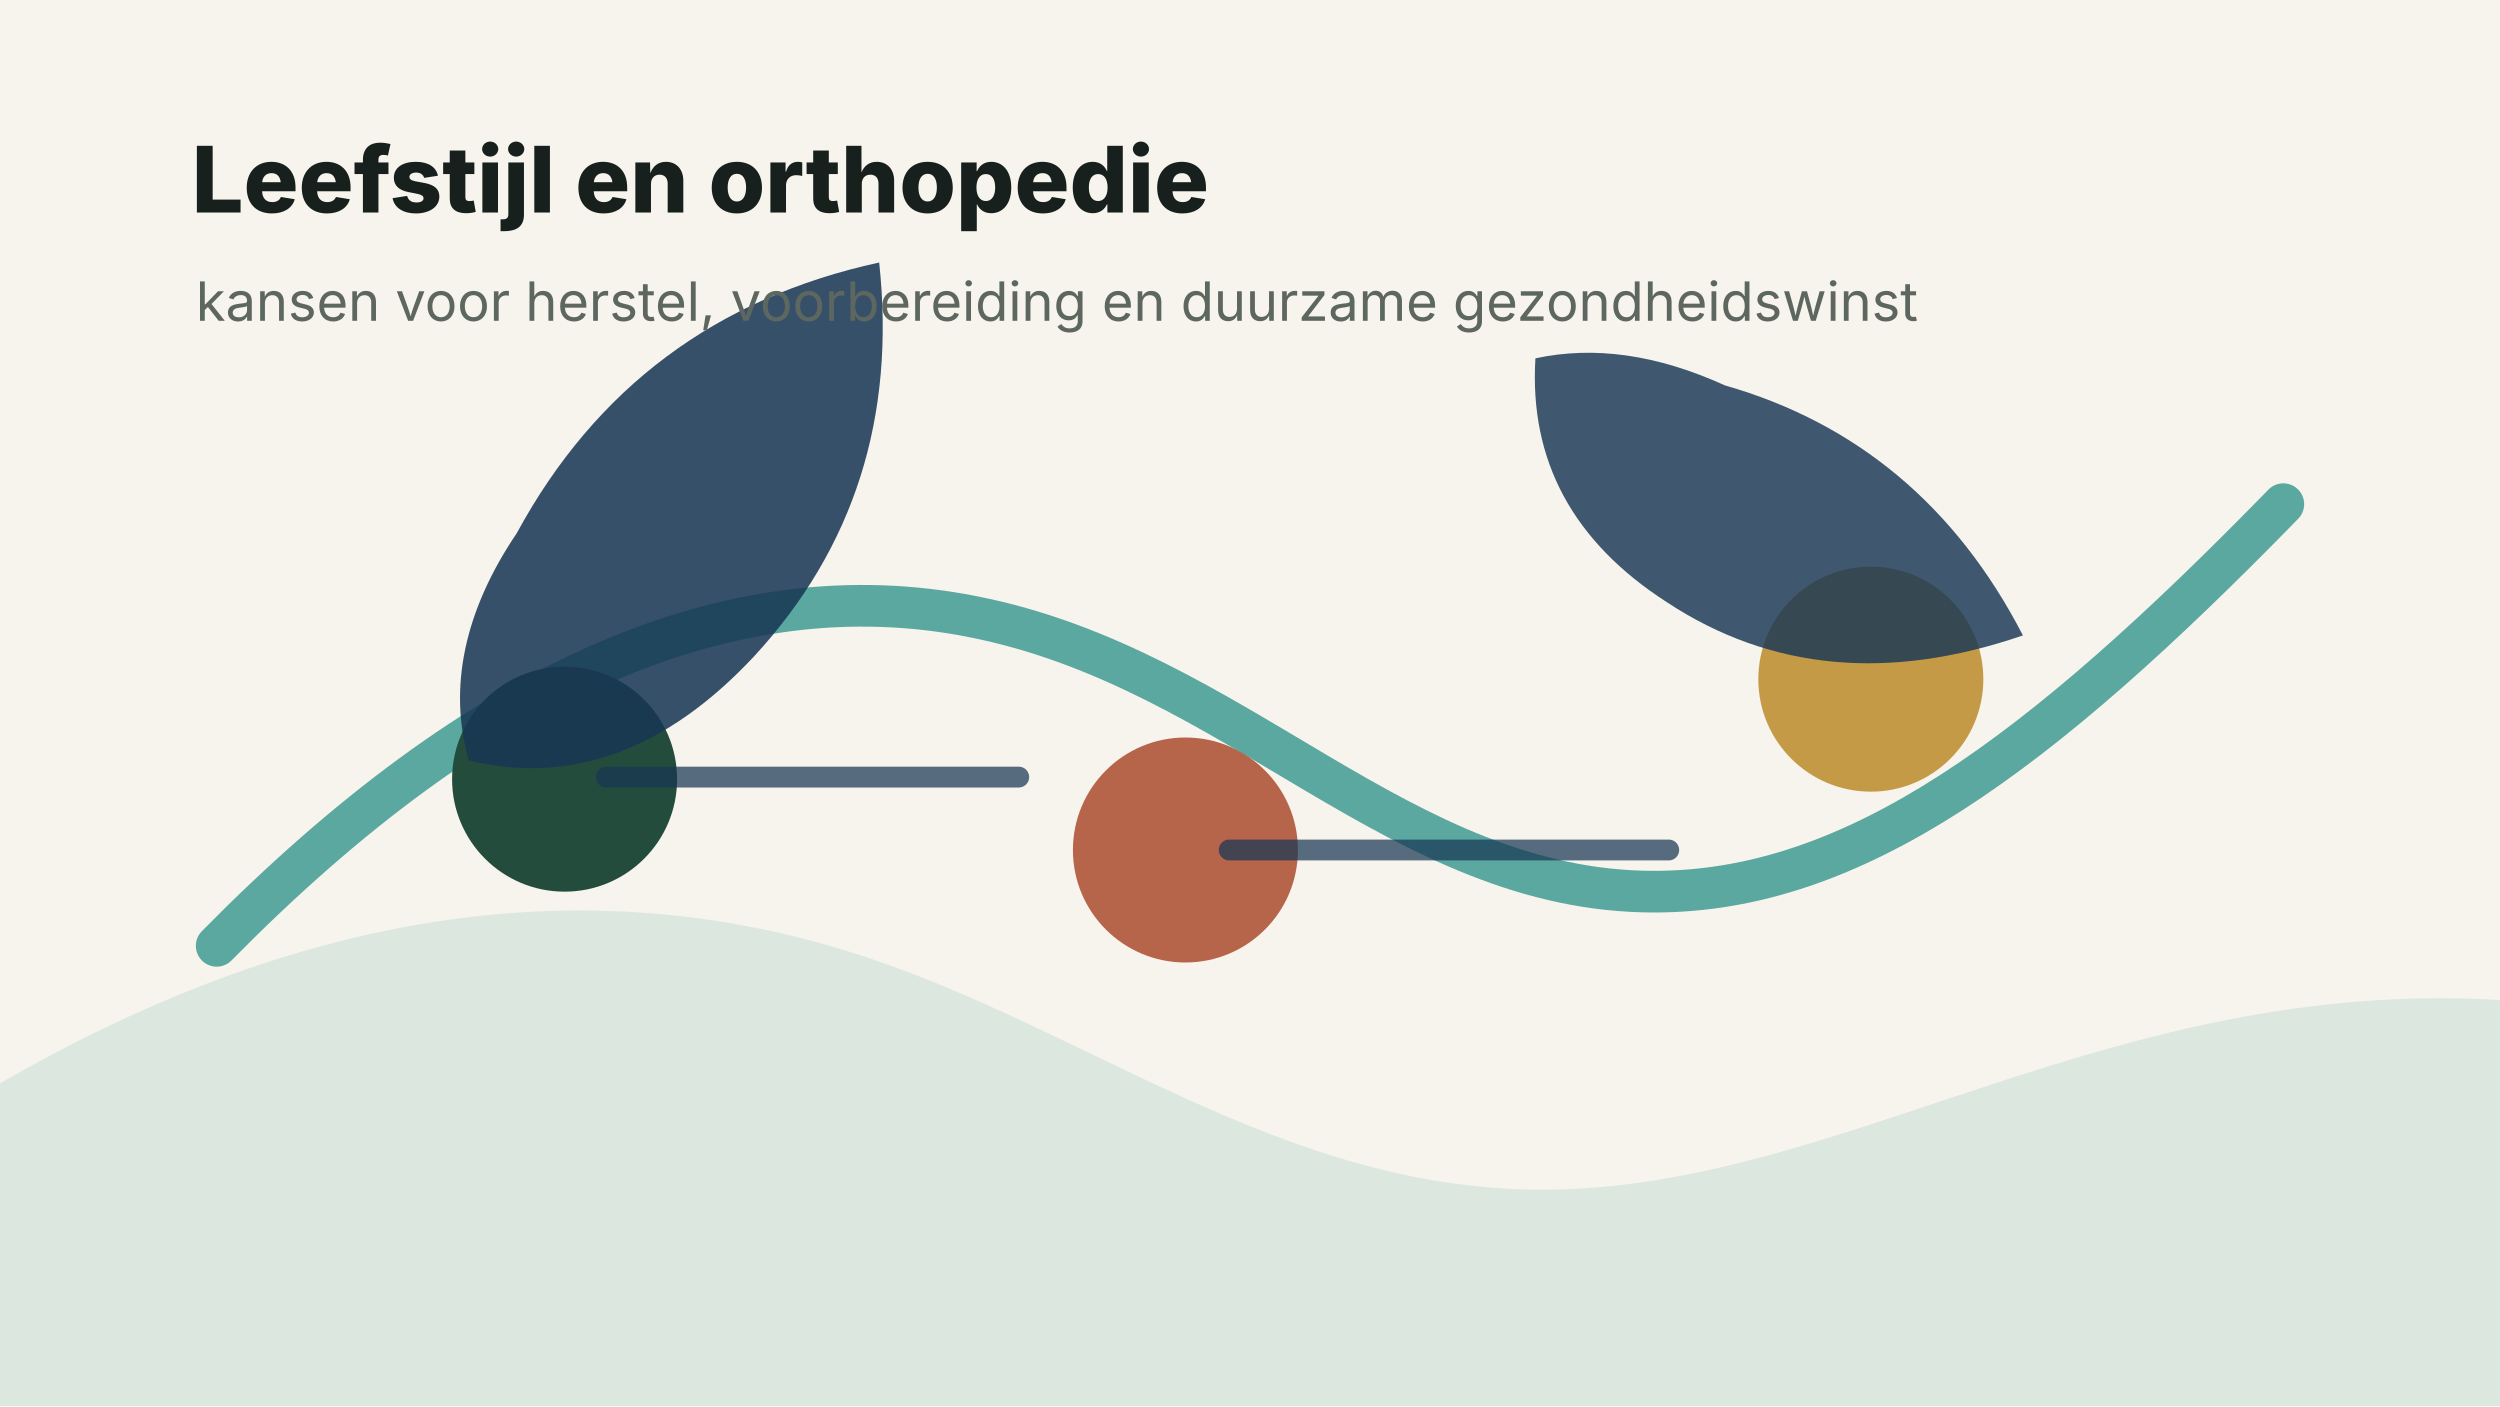
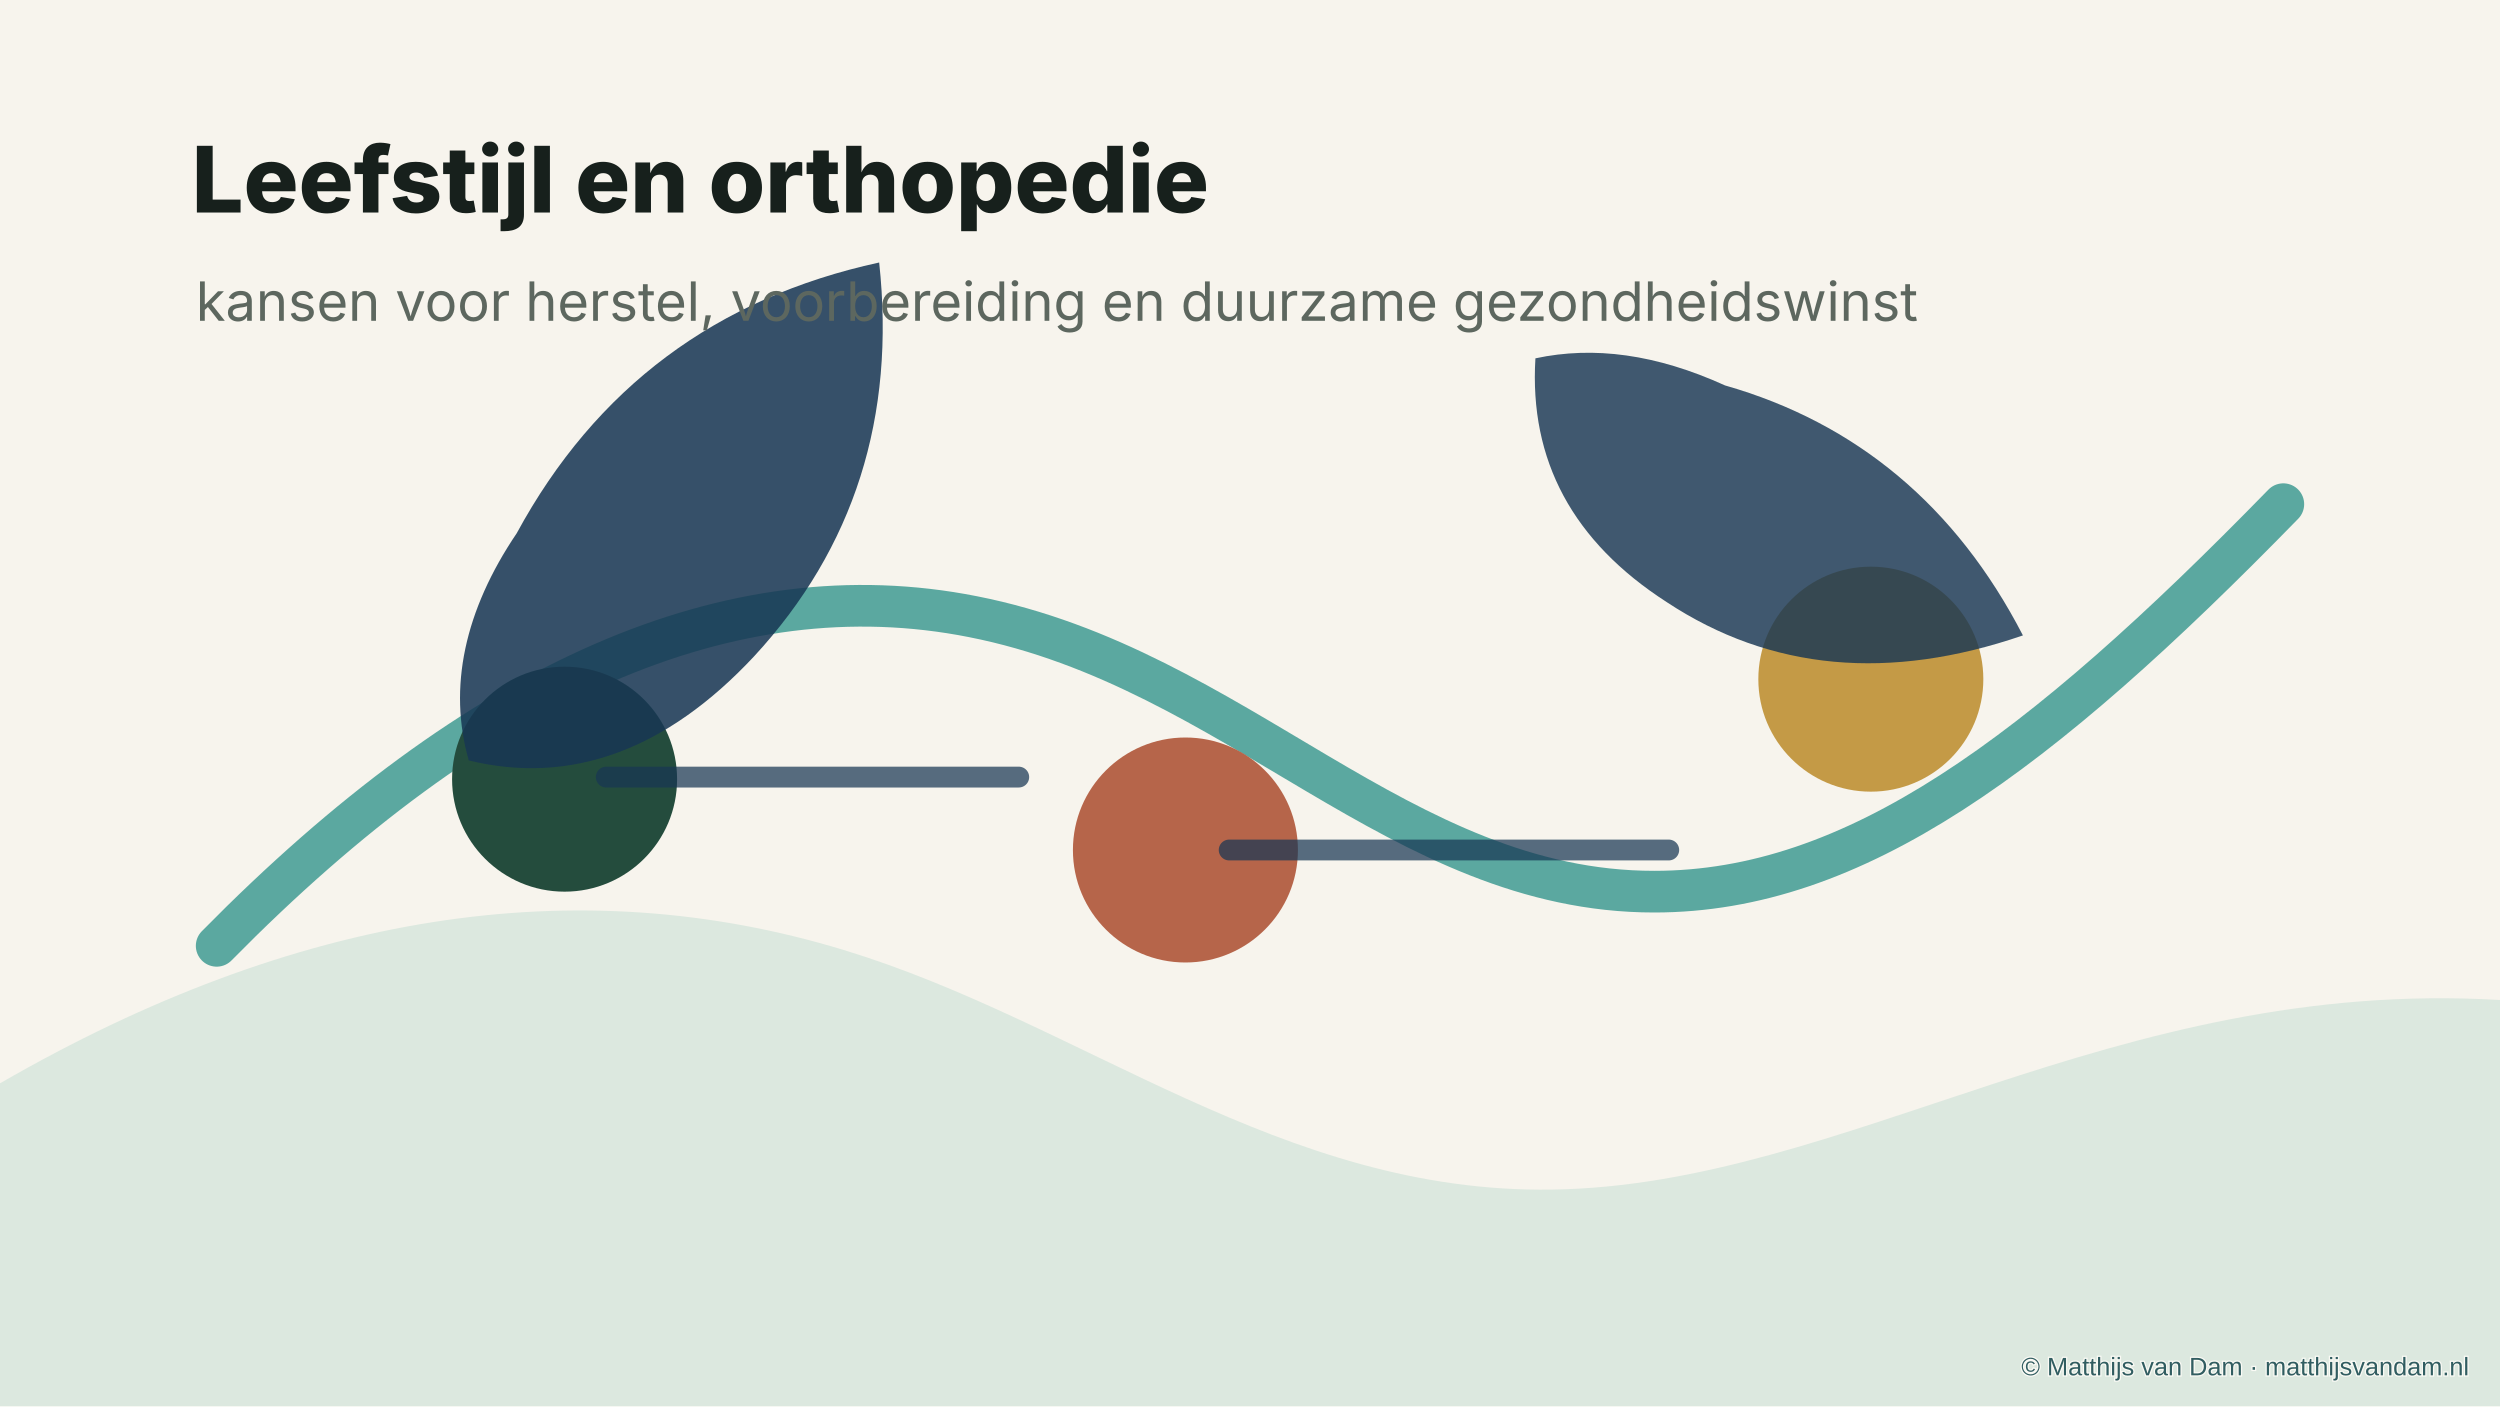
<svg xmlns="http://www.w3.org/2000/svg" viewBox="0 0 1200 675" role="img" aria-labelledby="title desc">
  <rect width="1200" height="675" fill="#f7f4ed" />
  <path d="M0 520c142-82 277-103 405-64 115 35 210 117 340 115 141-2 269-102 455-91v195H0Z" fill="#dce8df" />
  <path d="M104 454c126-128 247-181 363-158 127 25 205 132 327 132 96 0 184-65 302-186" fill="none" stroke="#5ba8a0" stroke-width="20" stroke-linecap="round" />
  <circle cx="271" cy="374" r="54" fill="#244c3d" />
  <circle cx="569" cy="408" r="54" fill="#b6654a" />
  <circle cx="898" cy="326" r="54" fill="#c49a46" />
  <path d="M291 373h198m101 35h211" fill="none" stroke="#173653" stroke-width="10" stroke-linecap="round" opacity=".72" />
  <g fill="#173653">
    <path d="M248 256c38-70 96-113 174-130 8 74-12 137-60 189-42 45-88 62-137 50-10-35-2-72 23-109Z" opacity=".86" />
    <path d="M828 185c63 18 111 58 143 120-64 22-121 17-171-16-45-29-66-68-63-117 28-6 58-2 91 13Z" opacity=".82" />
  </g>
  <text x="92" y="102" fill="#17201c" font-family="Inter, Arial, sans-serif" font-size="44" font-weight="800">Leefstijl en orthopedie</text>
  <text x="94" y="154" fill="#5d675f" font-family="Inter, Arial, sans-serif" font-size="26">kansen voor herstel, voorbereiding en duurzame gezondheidswinst</text>
+   <g id="mvd-copyright-v2" aria-hidden="true" pointer-events="none">
+     <text x="1185.15" y="660.15" text-anchor="end" font-family="Arial, Helvetica, sans-serif" font-size="12.15" fill="#12454a" fill-opacity="0.86" stroke="#fffdf8" stroke-opacity="0.86" stroke-width="1.21" paint-order="stroke">© Matthijs van Dam · matthijsvandam.nl</text>
+   </g>
</svg>
